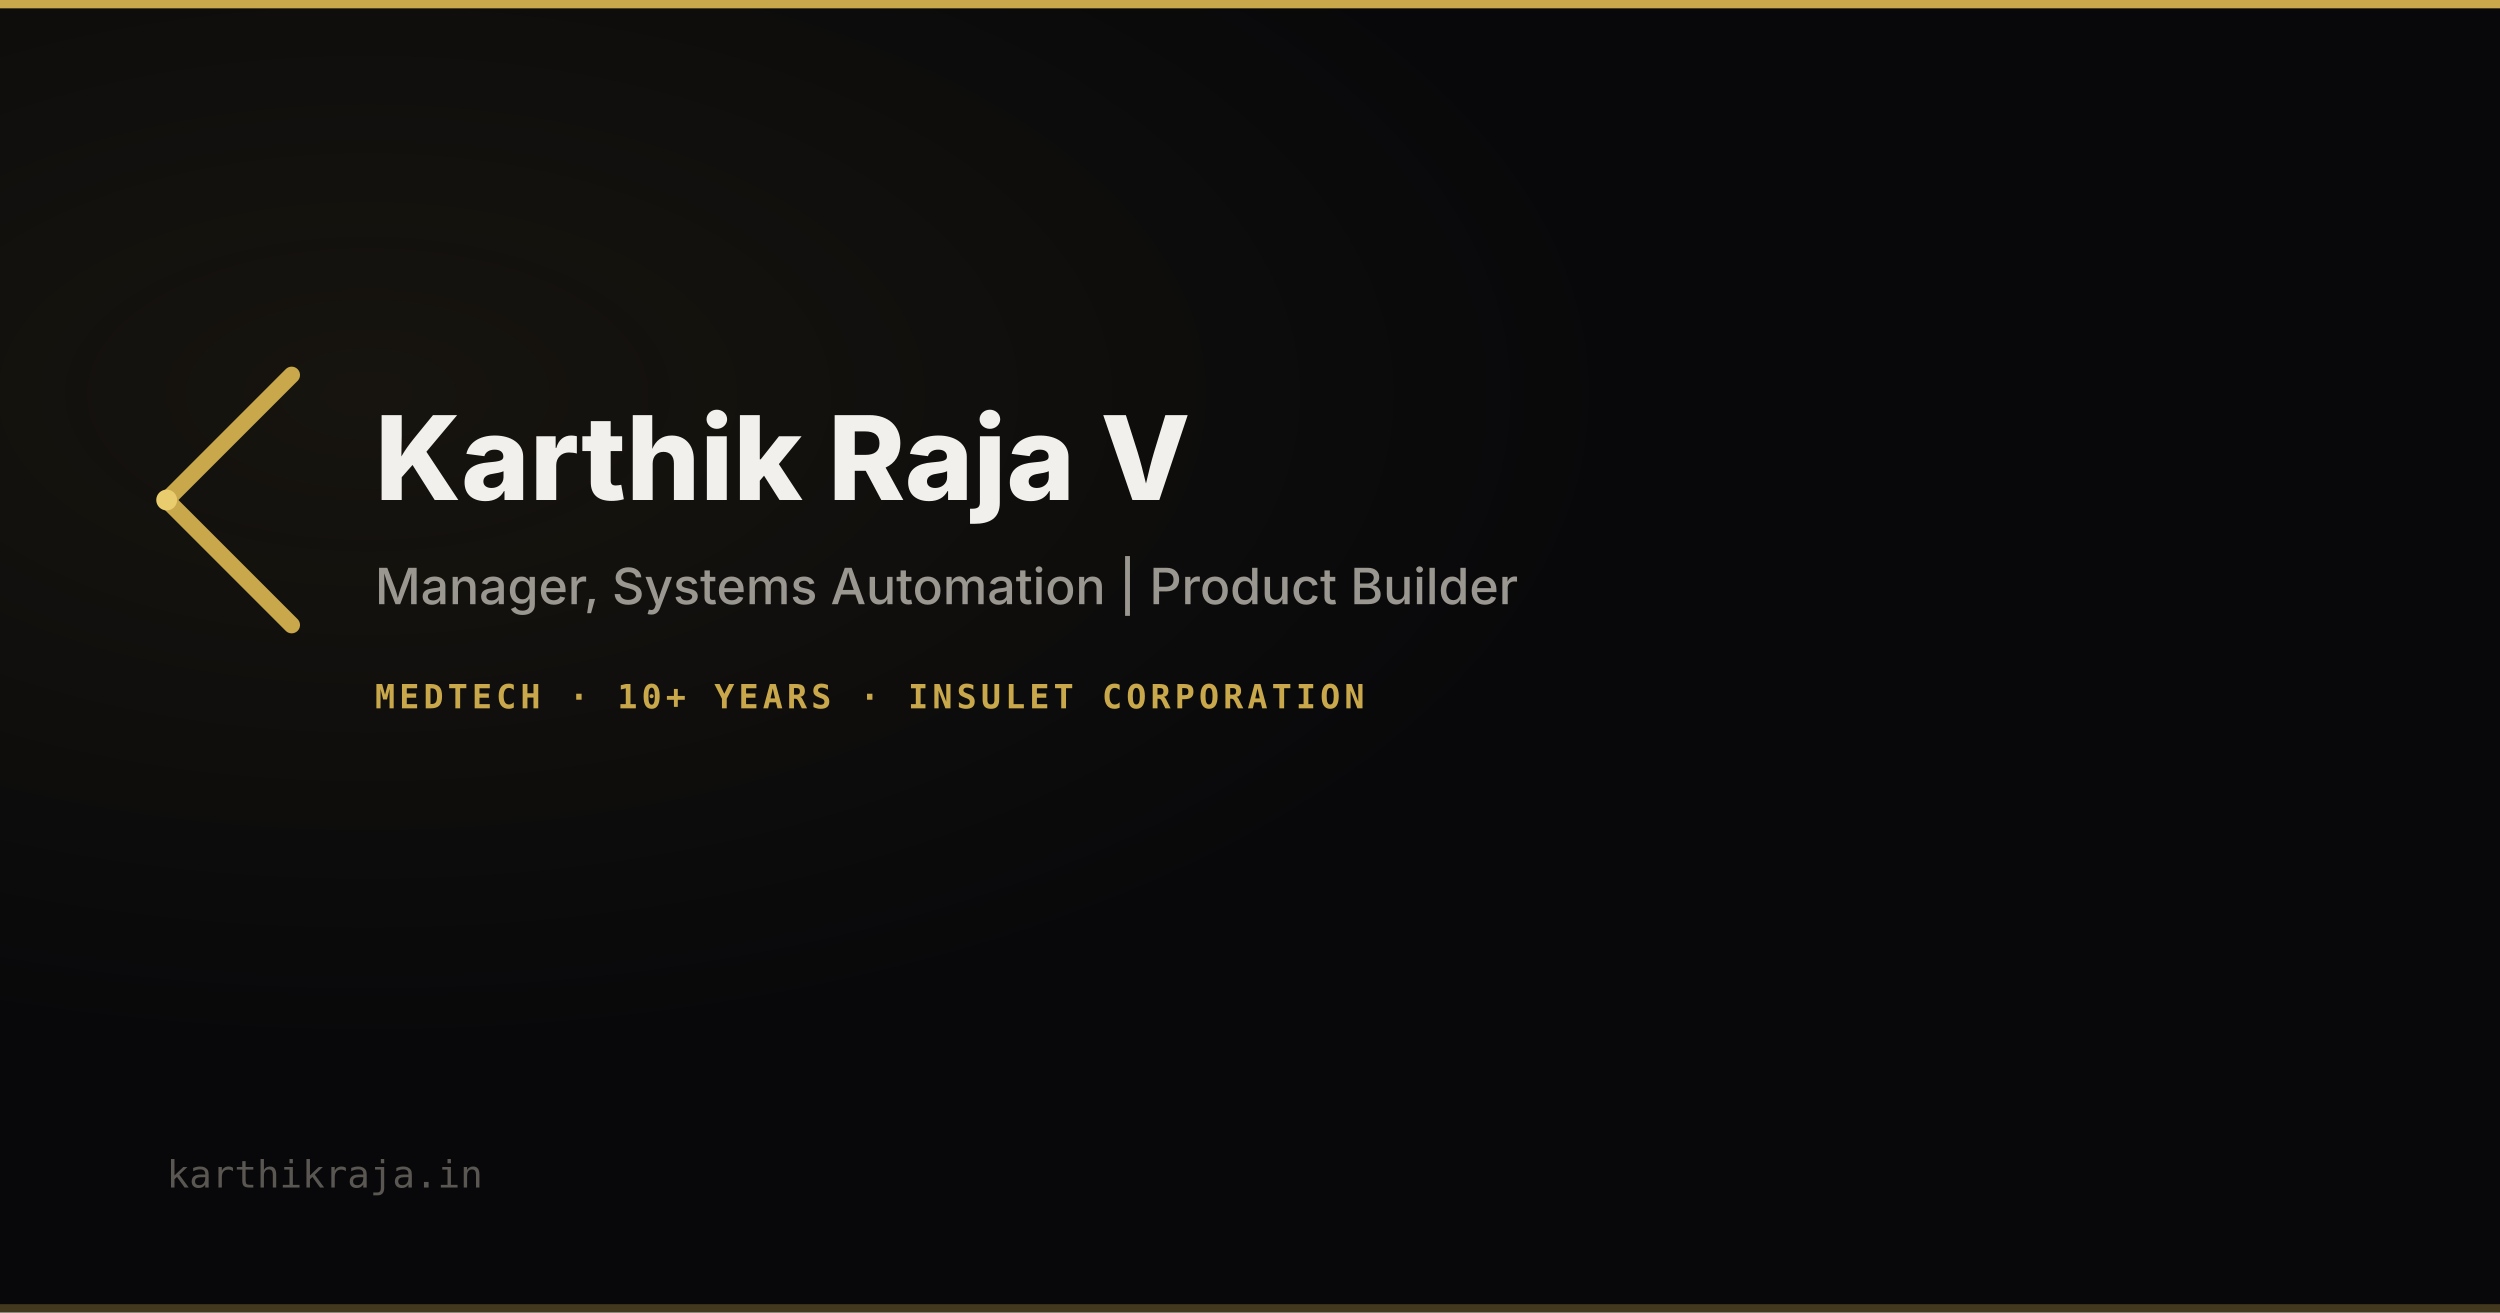
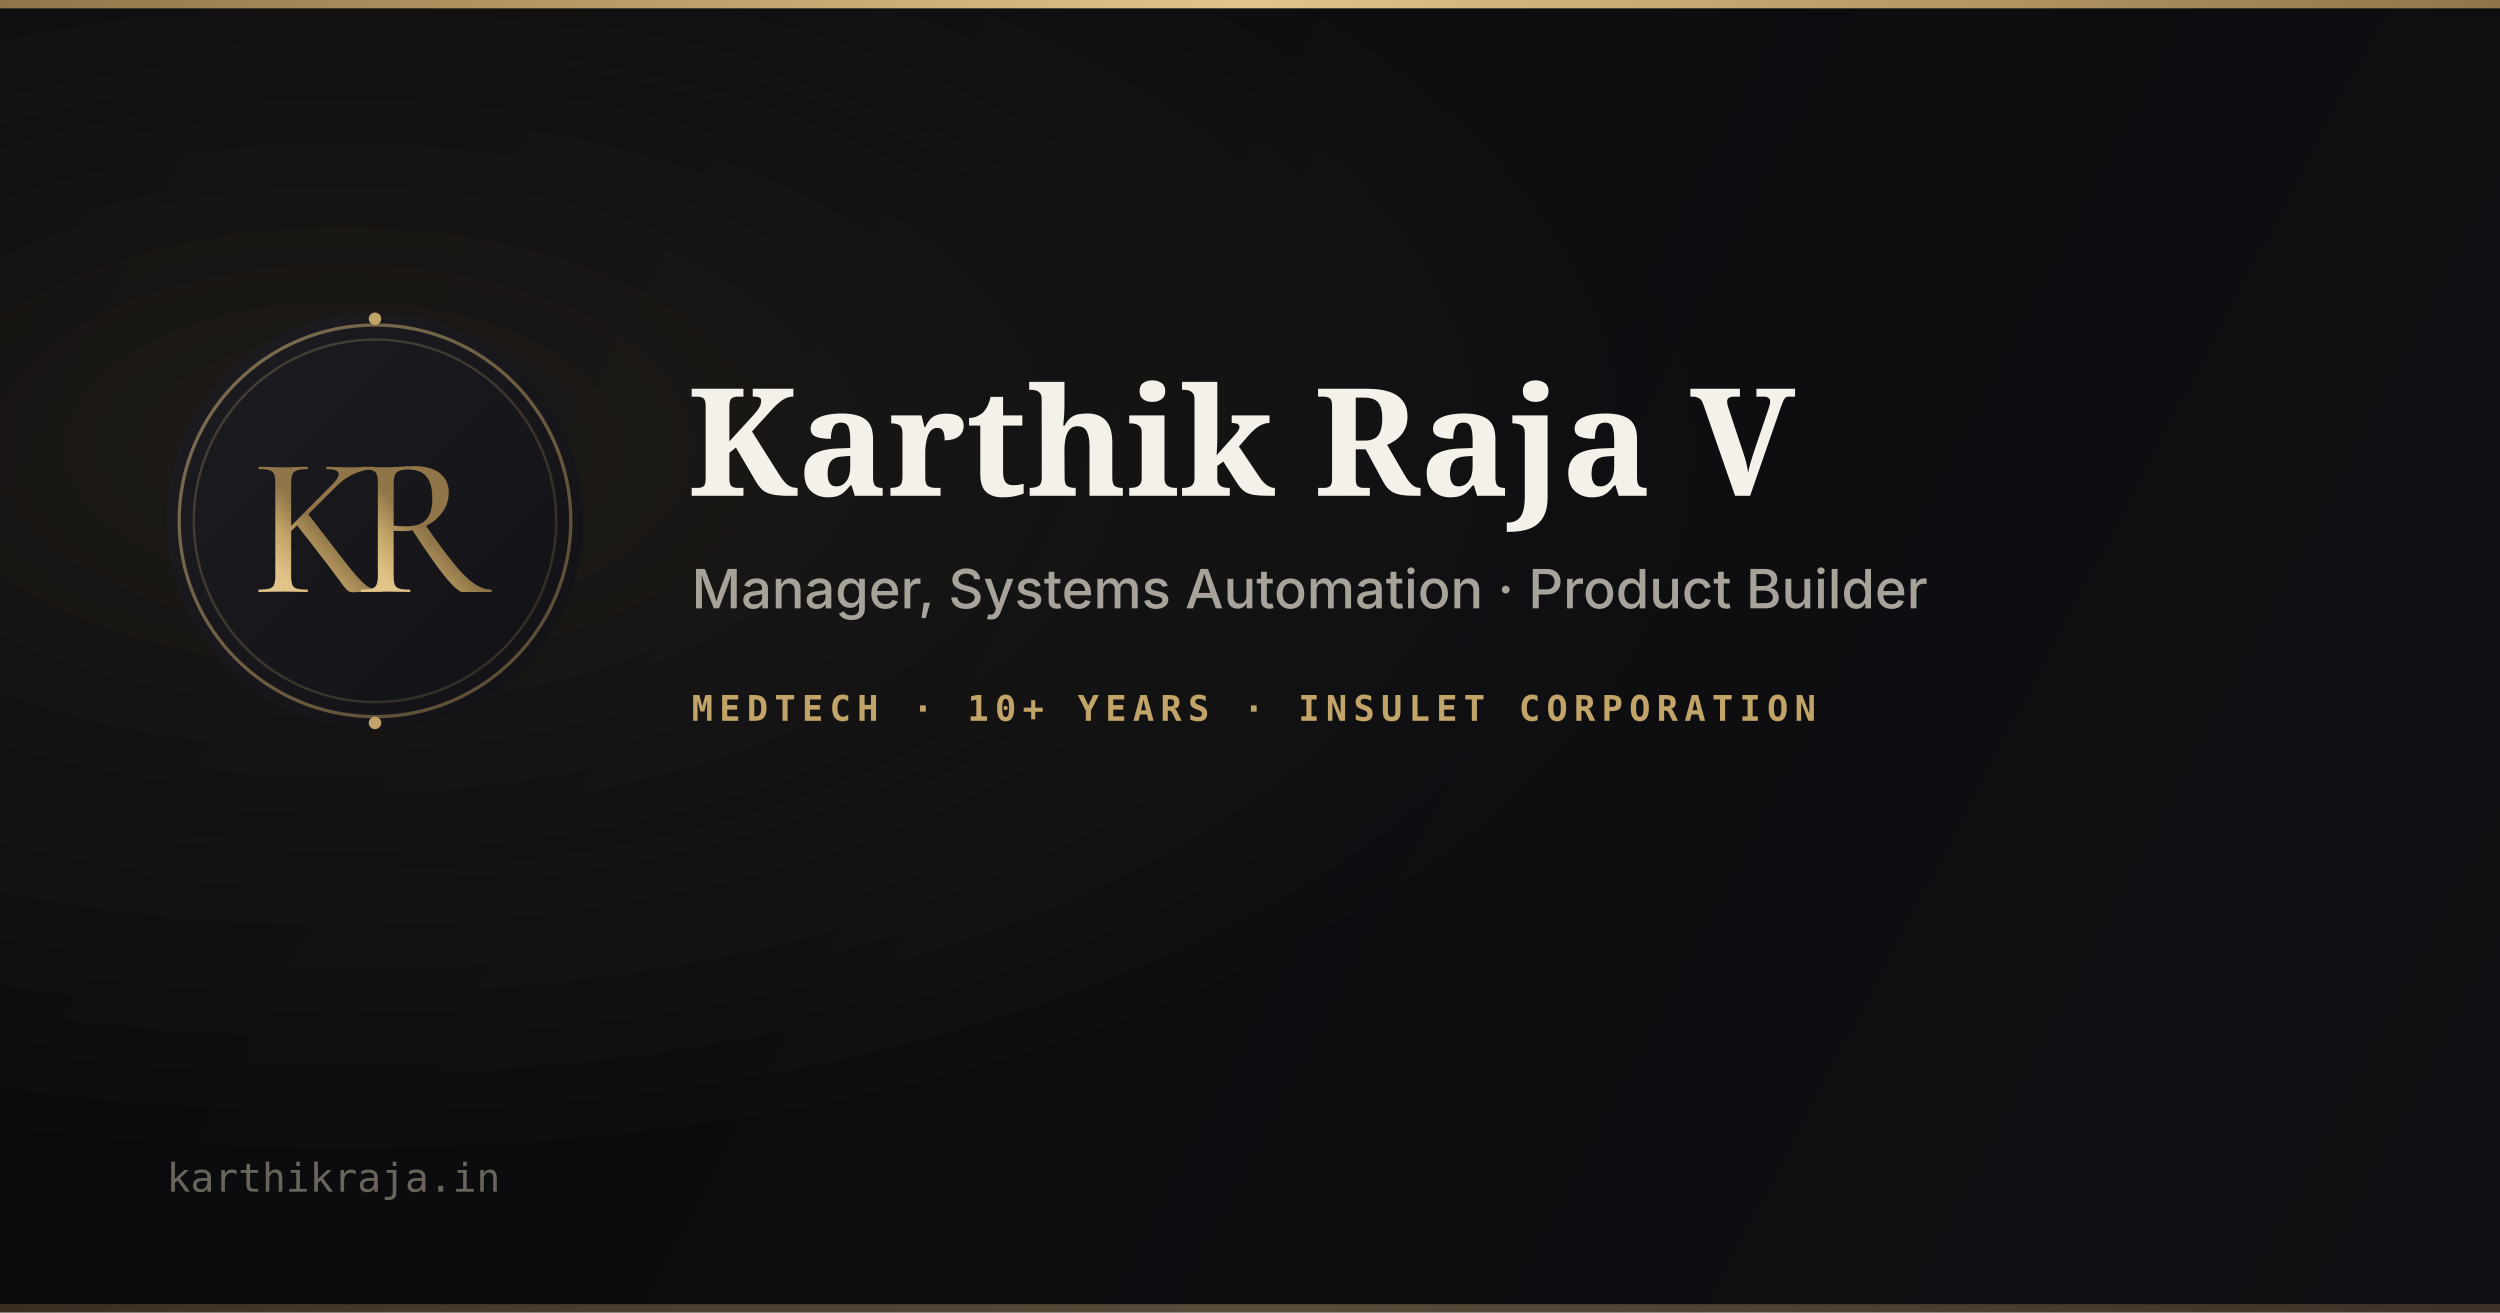
<svg xmlns="http://www.w3.org/2000/svg" width="1200" height="630" viewBox="0 0 1200 630">
  <defs>
-     <linearGradient id="bg" x1="0" y1="0" x2="1200" y2="630">
-       <stop offset="0" stop-color="#08080a" />
-       <stop offset="1" stop-color="#0d0d10" />
+     <linearGradient id="bg" x1="0" y1="0" x2="1200" y2="630" gradientUnits="userSpaceOnUse">
+       <stop offset="0" stop-color="#0a0a0c" />
+       <stop offset="1" stop-color="#101014" />
    </linearGradient>
-     <linearGradient id="gold" x1="0" y1="0" x2="400" y2="400">
-       <stop offset="0" stop-color="#c9a84c" />
-       <stop offset="1" stop-color="#e8cc6e" />
+     <linearGradient id="champ" x1="80" y1="150" x2="300" y2="360" gradientUnits="userSpaceOnUse">
+       <stop offset="0" stop-color="#e2c48a" />
+       <stop offset=".5" stop-color="#c2a468" />
+       <stop offset="1" stop-color="#8f7548" />
    </linearGradient>
-     <radialGradient id="glow" cx="15%" cy="30%" r="50%">
-       <stop offset="0" stop-color="#c9a84c" stop-opacity="0.08" />
-       <stop offset="1" stop-color="#c9a84c" stop-opacity="0" />
+     <linearGradient id="cbar" x1="0" y1="0" x2="1200" y2="0" gradientUnits="userSpaceOnUse">
+       <stop offset="0" stop-color="#8f7548" />
+       <stop offset=".5" stop-color="#e2c48a" />
+       <stop offset="1" stop-color="#8f7548" />
+     </linearGradient>
+     <linearGradient id="tile" x1="80" y1="150" x2="280" y2="350" gradientUnits="userSpaceOnUse">
+       <stop offset="0" stop-color="#1c1c21" />
+       <stop offset="1" stop-color="#121216" />
+     </linearGradient>
+     <radialGradient id="glow" cx="14%" cy="34%" r="55%">
+       <stop offset="0" stop-color="#c2a468" stop-opacity="0.10" />
+       <stop offset="1" stop-color="#c2a468" stop-opacity="0" />
    </radialGradient>
  </defs>
  <rect width="1200" height="630" fill="url(#bg)" />
  <rect width="1200" height="630" fill="url(#glow)" />
-   <rect x="0" y="0" width="1200" height="4" fill="url(#gold)" />
-   <g transform="translate(80, 180)">
-     <path d="M0 0v120" stroke="url(#gold)" stroke-width="8" stroke-linecap="round" fill="none" />
-     <path d="M0 60l60-60" stroke="url(#gold)" stroke-width="8" stroke-linecap="round" fill="none" />
-     <path d="M0 60l60 60" stroke="url(#gold)" stroke-width="8" stroke-linecap="round" fill="none" />
-     <circle cx="0" cy="60" r="5" fill="#e8cc6e" />
+   <rect x="0" y="0" width="1200" height="4" fill="url(#cbar)" />
+   <circle cx="180" cy="250" r="100" fill="url(#tile)" />
+   <circle cx="180" cy="250" r="94" fill="none" stroke="url(#champ)" stroke-opacity="0.5" stroke-width="1.6" />
+   <circle cx="180" cy="250" r="87" fill="none" stroke="url(#champ)" stroke-opacity="0.22" stroke-width="1.2" />
+   <circle cx="180" cy="153" r="3" fill="#c2a468" />
+   <circle cx="180" cy="347" r="3" fill="#c2a468" />
+   <g transform="translate(180 254) scale(0.09622 -0.09622) translate(-613.00 -313.50)" fill="url(#champ)">
+     <path d="M115.65 81V544Q115.65 573 109.825 587.5Q104 602 86.575 607.5Q69.15 613 34.75 613Q32.3 613 32.3 619.0Q32.3 625 34.75 625Q59.65 625 90.275 623.5Q120.9 622 154.7 622Q191.05 622 221.4 623.5Q251.75 625 275.65 625Q278.1 625 278.1 619.0Q278.1 613 275.65 613Q241.25 613 224.05 607.0Q206.85 601 200.8 586.0Q194.75 571 194.75 542V81Q194.75 52 200.3 37.0Q205.85 22 223.325 17.0Q240.8 12 275.65 12Q278.55 12 278.55 6.0Q278.55 0 275.65 0Q250.75 0 220.9 1.0Q191.05 2 154.7 2Q120.9 2 89.55 1.0Q58.2 0 33.3 0Q31.3 0 31.3 6.0Q31.3 12 33.3 12Q68.15 12 85.85 17.0Q103.55 22 109.6 37.0Q115.65 52 115.65 81ZM370.3 145 218.45 340.45 277.551 391.6 425.601 199.35Q469.001 142.15 499.026 106.1Q529.051 70.05 549.476 50.375Q569.901 30.7 585.55 22.525Q601.2 14.35 615.8 13.175Q630.4 12 648.05 12Q651.05 12 651.05 6.0Q651.05 0 648.05 0Q603.5 0 576.5 0.0Q549.5 0 536.05 0Q525.45 0 518.025 -0.725Q510.6 -1.45 504.25 -1.45Q490.7 -1.45 481.8 3.55Q472.9 8.55 461.05 23.55Q449.2 38.55 428.3 67.55Q407.4 96.55 370.3 145ZM142.9 277.8 400.35 537.4Q437.9 574.95 431.15 593.975Q424.4 613 372.75 613Q370.3 613 370.3 619.0Q370.3 625 372.75 625Q398.1 625 424.175 623.5Q450.25 622 492.95 622Q534.9 622 559.325 623.5Q583.75 625 606.451 625Q609.451 625 609.451 619.0Q609.451 613 606.451 613Q567.05 613 517.55 593.375Q468.05 573.75 424.7 531.4L168.25 277Z" />
+     <path transform="translate(502 0)" d="M546.5 0Q530.4 0 493.875 38.325Q457.35 76.65 405.95 148.475Q354.55 220.3 290.6 319.3L358.401 340.15Q441.701 219.15 500.126 146.975Q558.55 74.8 603.65 43.4Q648.75 12 690.4 12Q692.95 12 692.95 6.0Q692.95 0 690.4 0Q634.15 0 598.675 0.0Q563.2 0 546.5 0ZM306.2 628Q389.95 628 434.5 592.575Q479.051 557.15 479.051 497.7Q479.051 442 447.151 397.875Q415.251 353.75 363.751 328.75Q312.251 303.75 252.501 303.75Q241.251 303.75 228.126 304.3Q215 304.85 204.1 305.85V81Q204.1 52 209.65 37.0Q215.2 22 232.675 17.0Q250.15 12 285 12Q287.55 12 287.55 6.0Q287.55 0 285 0Q260.1 0 230.025 1.0Q199.95 2 163.6 2Q129.8 2 98.675 1.0Q67.55 0 42.65 0Q40.2 0 40.2 6.0Q40.2 12 42.65 12Q77.5 12 94.975 17.0Q112.45 22 118.775 37.0Q125.1 52 125.1 81V544Q125.1 573 119.275 587.5Q113.45 602 96.25 607.5Q79.05 613 44.2 613Q41.65 613 41.65 619.0Q41.65 625 44.2 625Q68.55 625 99.175 623.5Q129.8 622 163.6 622Q195.5 622 235.825 625.0Q276.15 628 306.2 628ZM396.95 465.75Q396.95 522 381.925 553.55Q366.9 585.1 339.575 598.25Q312.25 611.4 274.801 611.4Q237 611.4 220.55 597.5Q204.1 583.6 204.1 542V331.1Q218.1 329.65 234.375 328.65Q250.65 327.65 263.2 327.65Q337.05 327.65 367.0 362.075Q396.95 396.5 396.95 465.75Z" />
  </g>
-   <text x="180" y="240" font-family="Inter, -apple-system, sans-serif" font-size="56" font-weight="800" fill="#f2f0ec">Karthik Raja V</text>
-   <text x="180" y="290" font-family="Inter, -apple-system, sans-serif" font-size="24" font-weight="500" fill="#9a9690">Manager, Systems Automation | Product Builder</text>
-   <text x="180" y="340" font-family="'JetBrains Mono', monospace" font-size="16" font-weight="600" fill="#c9a84c" letter-spacing="2">MEDTECH  ·  10+ YEARS  ·  INSULET CORPORATION</text>
-   <text x="80" y="570" font-family="'JetBrains Mono', monospace" font-size="18" font-weight="500" fill="#5a5752">karthikraja.in</text>
-   <rect x="0" y="626" width="1200" height="4" fill="url(#gold)" opacity="0.3" />
+   <text x="330" y="238" font-family="Georgia, serif" font-size="72" font-weight="600" fill="#f4f1ea">Karthik Raja V</text>
+   <text x="332" y="292" font-family="Inter, sans-serif" font-size="26" font-weight="500" fill="#a7a29a">Manager, Systems Automation · Product Builder</text>
+   <text x="332" y="346" font-family="monospace" font-size="17" font-weight="600" fill="#c2a468" letter-spacing="3">MEDTECH  ·  10+ YEARS  ·  INSULET CORPORATION</text>
+   <text x="80" y="572" font-family="monospace" font-size="19" font-weight="500" fill="#6a655c">karthikraja.in</text>
+   <rect x="0" y="626" width="1200" height="4" fill="url(#cbar)" opacity="0.35" />
</svg>
